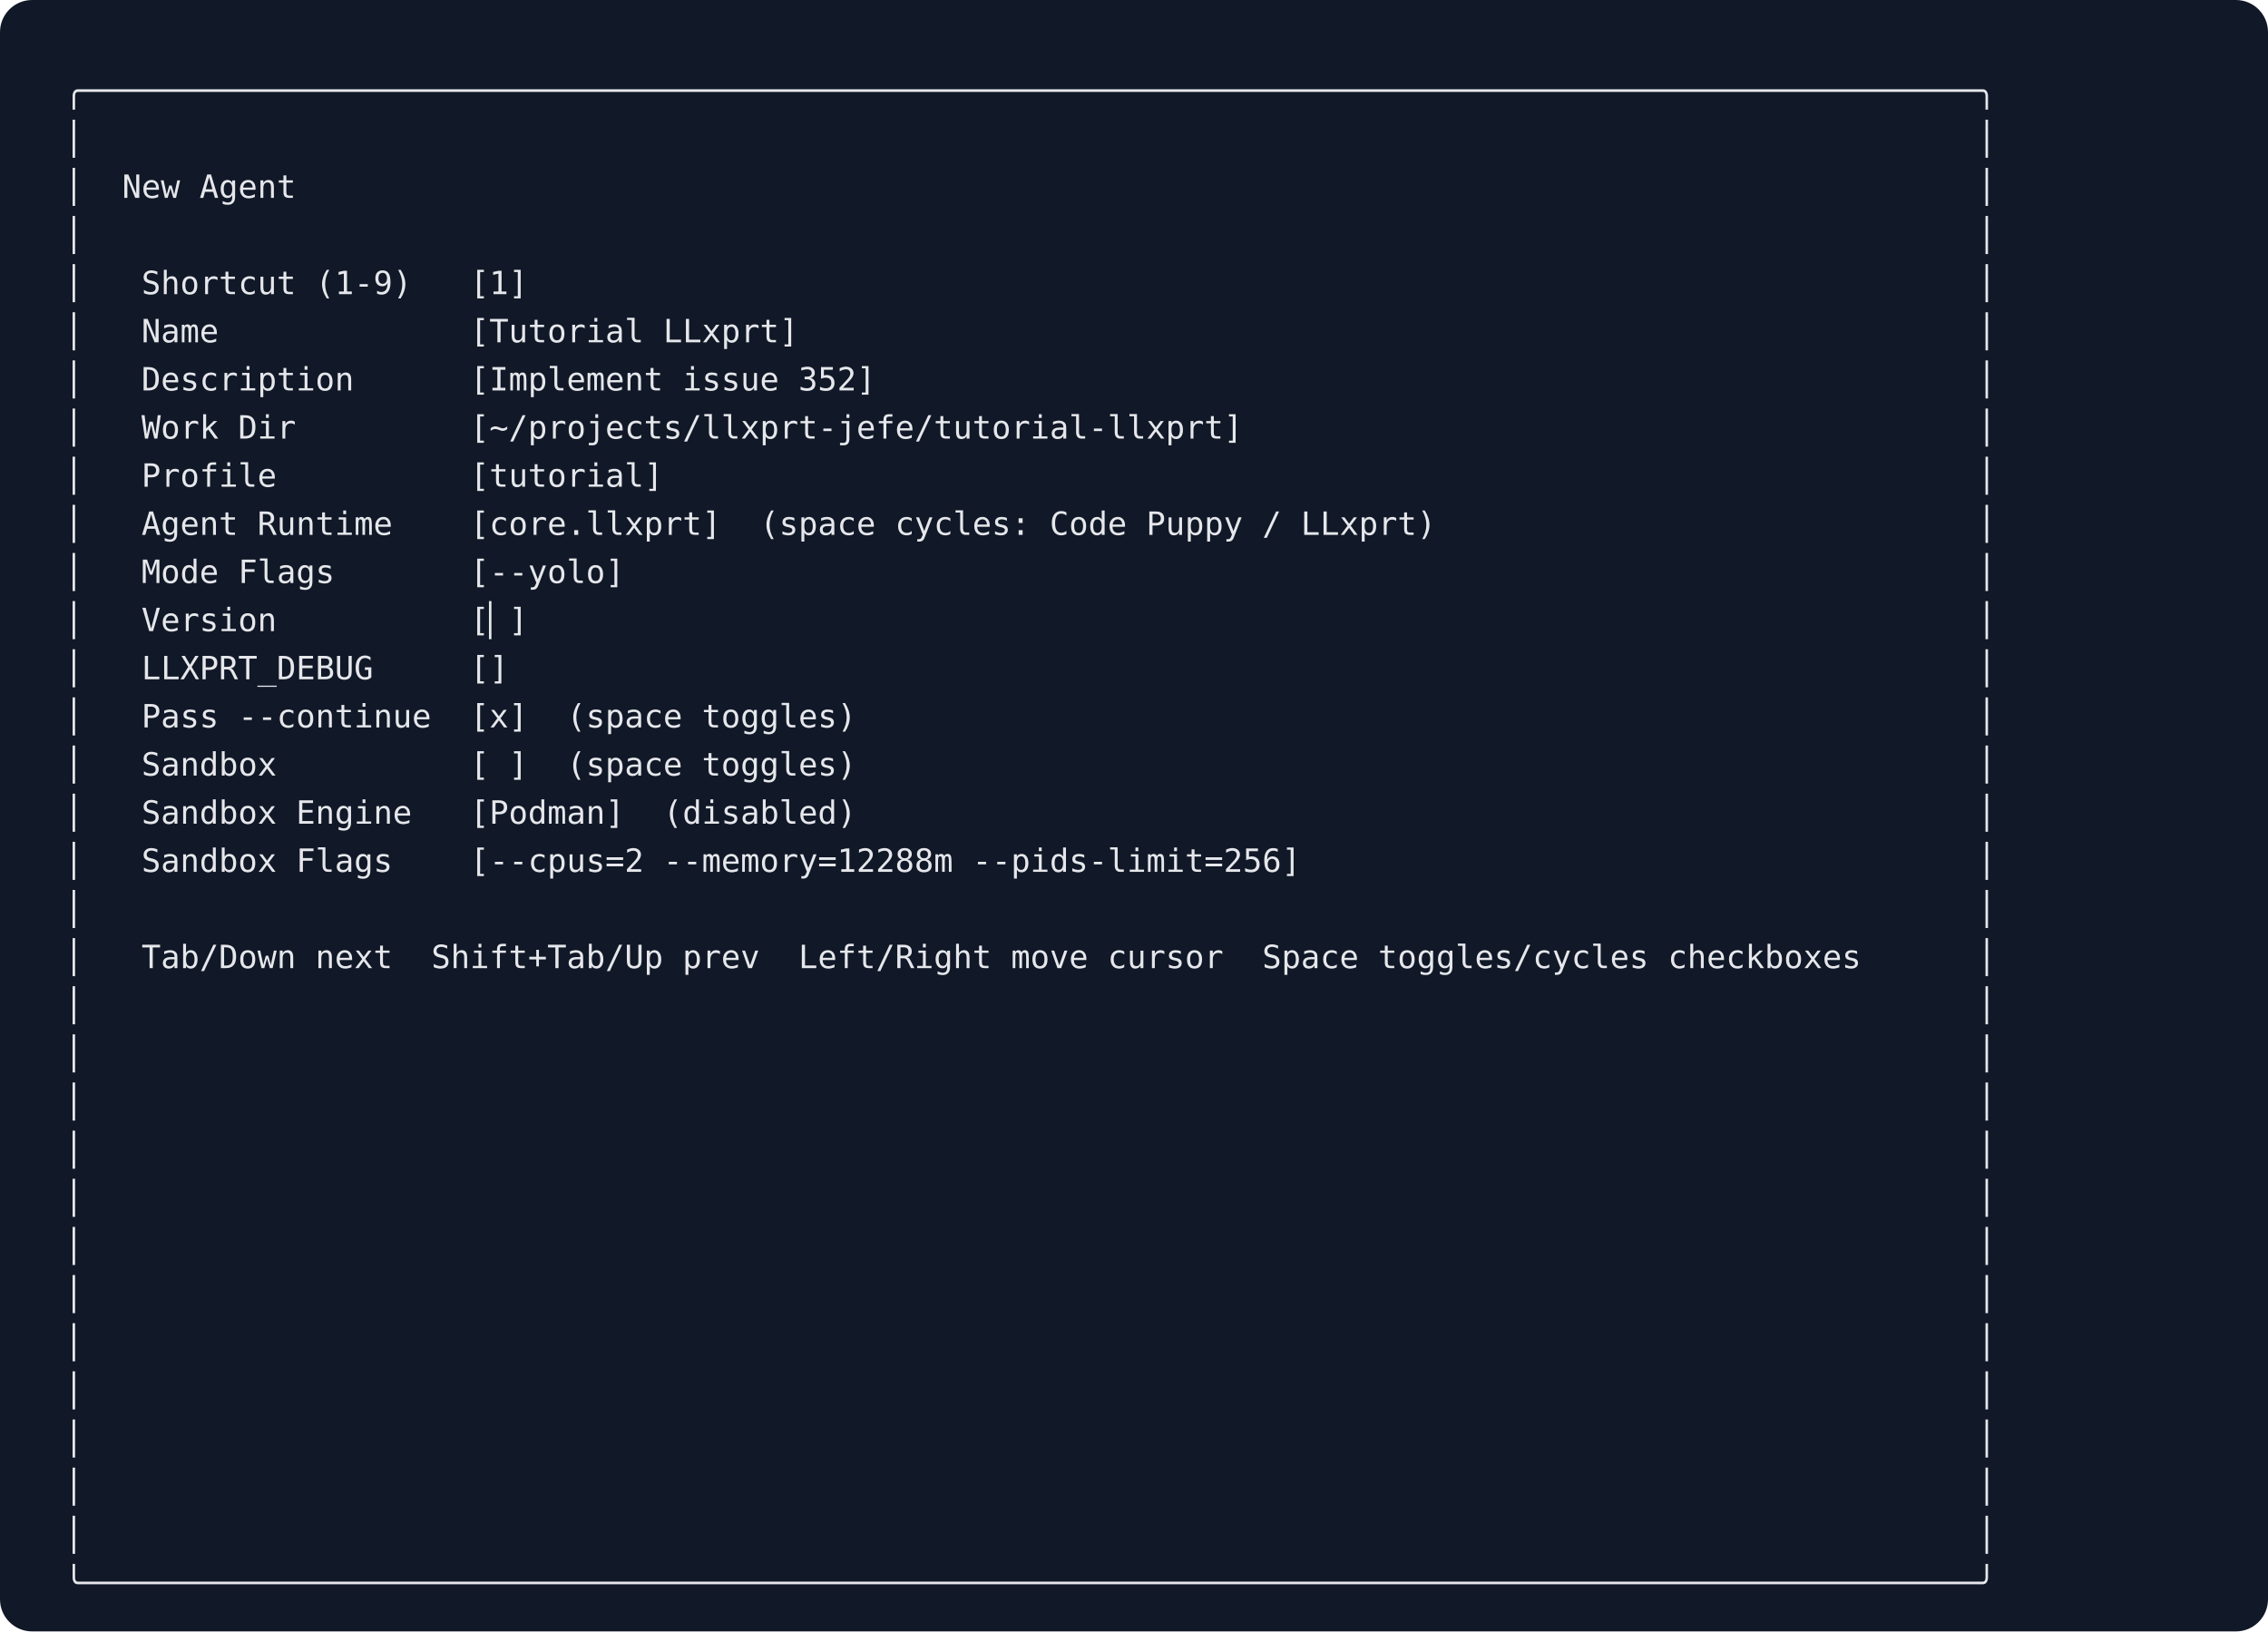
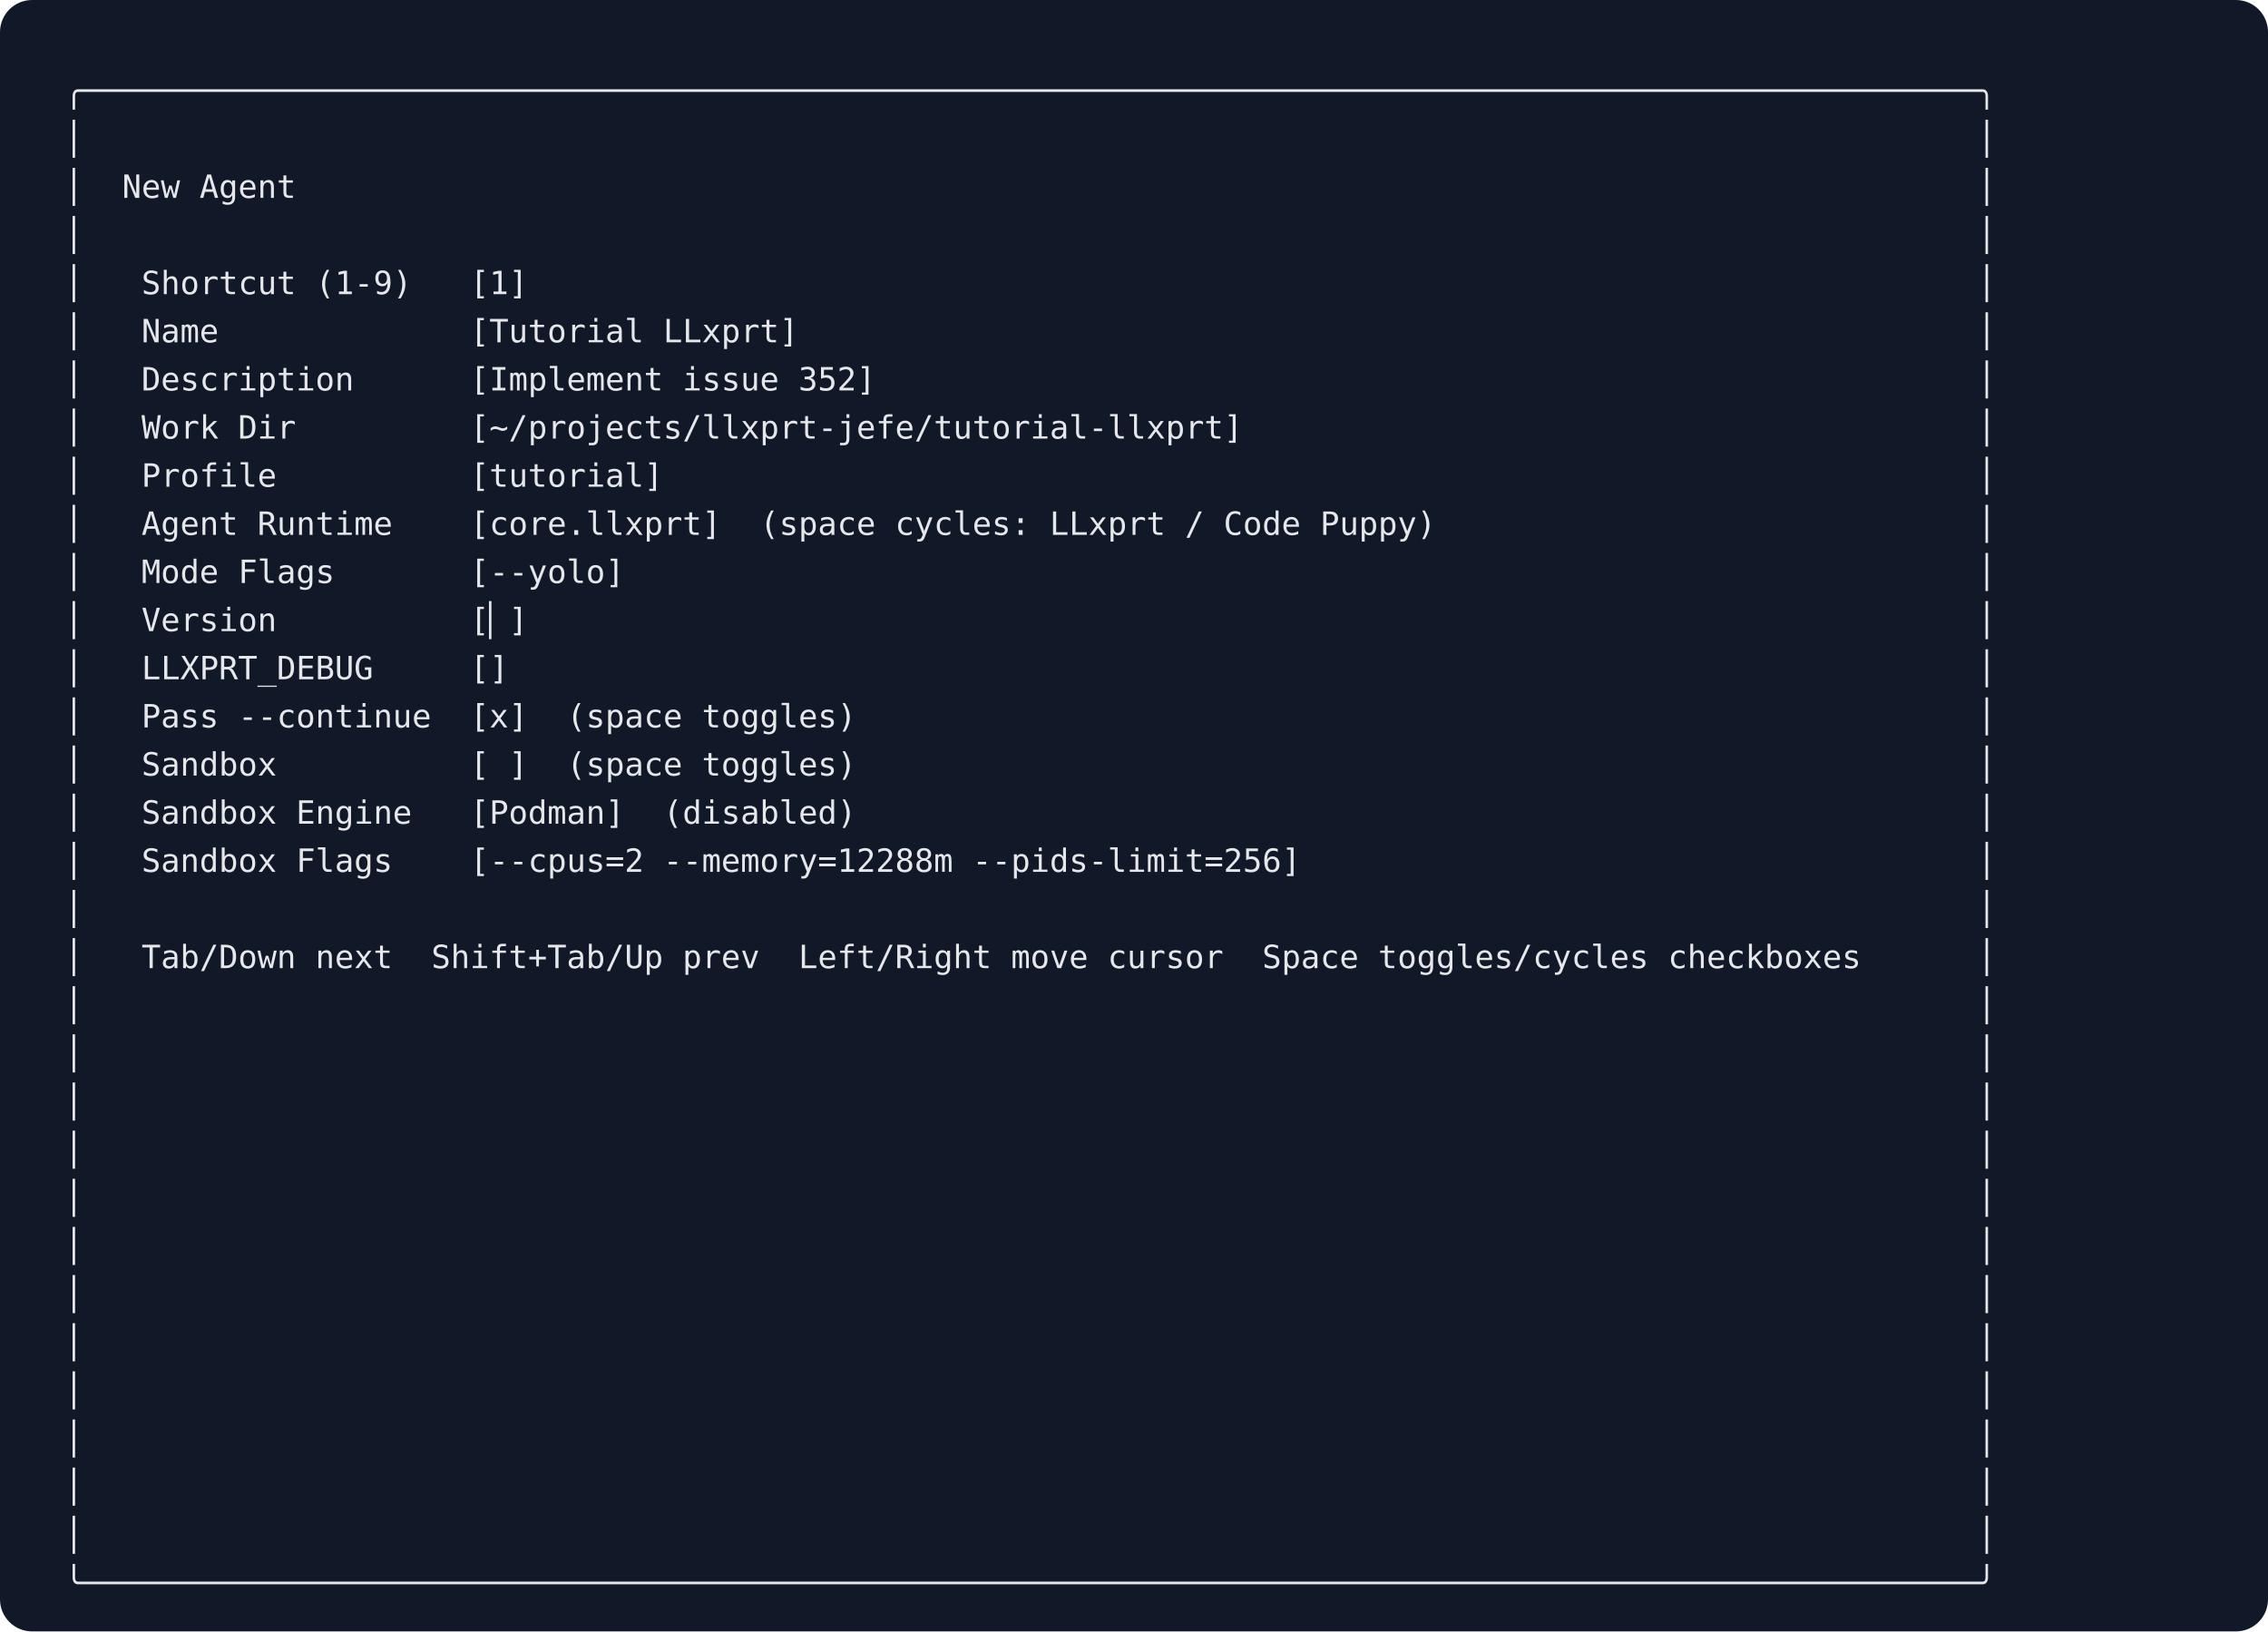
<svg xmlns="http://www.w3.org/2000/svg" width="848" height="610" viewBox="0 0 848 610" role="img" aria-label="Jefe terminal capture">
  <rect width="848" height="610" rx="12" fill="#111827" />
  <g fill="#e5e7eb" font-family="Menlo, Monaco, Consolas, monospace" font-size="12">
    <text x="24" y="38" xml:space="preserve">╭──────────────────────────────────────────────────────────────────────────────────────────────────╮</text>
    <text x="24" y="56" xml:space="preserve">│                                                                                                  │</text>
    <text x="24" y="74" xml:space="preserve">│  New Agent                                                                                       │</text>
    <text x="24" y="92" xml:space="preserve">│                                                                                                  │</text>
    <text x="24" y="110" xml:space="preserve">│   Shortcut (1-9)   [1]                                                                           │</text>
    <text x="24" y="128" xml:space="preserve">│   Name             [Tutorial LLxprt]                                                             │</text>
    <text x="24" y="146" xml:space="preserve">│   Description      [Implement issue 352]                                                         │</text>
    <text x="24" y="164" xml:space="preserve">│   Work Dir         [~/projects/llxprt-jefe/tutorial-llxprt]                                      │</text>
    <text x="24" y="182" xml:space="preserve">│   Profile          [tutorial]                                                                    │</text>
-     <text x="24" y="200" xml:space="preserve">│   Agent Runtime    [core.llxprt]  (space cycles: Code Puppy / LLxprt)                            │</text>
+     <text x="24" y="200" xml:space="preserve">│   Agent Runtime    [core.llxprt]  (space cycles: LLxprt / Code Puppy)                            │</text>
    <text x="24" y="218" xml:space="preserve">│   Mode Flags       [--yolo]                                                                      │</text>
    <text x="24" y="236" xml:space="preserve">│   Version          [▏]                                                                           │</text>
    <text x="24" y="254" xml:space="preserve">│   LLXPRT_DEBUG     []                                                                            │</text>
    <text x="24" y="272" xml:space="preserve">│   Pass --continue  [x]  (space toggles)                                                          │</text>
    <text x="24" y="290" xml:space="preserve">│   Sandbox          [ ]  (space toggles)                                                          │</text>
    <text x="24" y="308" xml:space="preserve">│   Sandbox Engine   [Podman]  (disabled)                                                          │</text>
    <text x="24" y="326" xml:space="preserve">│   Sandbox Flags    [--cpus=2 --memory=12288m --pids-limit=256]                                   │</text>
    <text x="24" y="344" xml:space="preserve">│                                                                                                  │</text>
    <text x="24" y="362" xml:space="preserve">│   Tab/Down next  Shift+Tab/Up prev  Left/Right move cursor  Space toggles/cycles checkboxes      │</text>
    <text x="24" y="380" xml:space="preserve">│                                                                                                  │</text>
    <text x="24" y="398" xml:space="preserve">│                                                                                                  │</text>
    <text x="24" y="416" xml:space="preserve">│                                                                                                  │</text>
    <text x="24" y="434" xml:space="preserve">│                                                                                                  │</text>
    <text x="24" y="452" xml:space="preserve">│                                                                                                  │</text>
    <text x="24" y="470" xml:space="preserve">│                                                                                                  │</text>
    <text x="24" y="488" xml:space="preserve">│                                                                                                  │</text>
    <text x="24" y="506" xml:space="preserve">│                                                                                                  │</text>
    <text x="24" y="524" xml:space="preserve">│                                                                                                  │</text>
    <text x="24" y="542" xml:space="preserve">│                                                                                                  │</text>
    <text x="24" y="560" xml:space="preserve">│                                                                                                  │</text>
    <text x="24" y="578" xml:space="preserve">│                                                                                                  │</text>
    <text x="24" y="596" xml:space="preserve">╰──────────────────────────────────────────────────────────────────────────────────────────────────╯</text>
  </g>
</svg>
